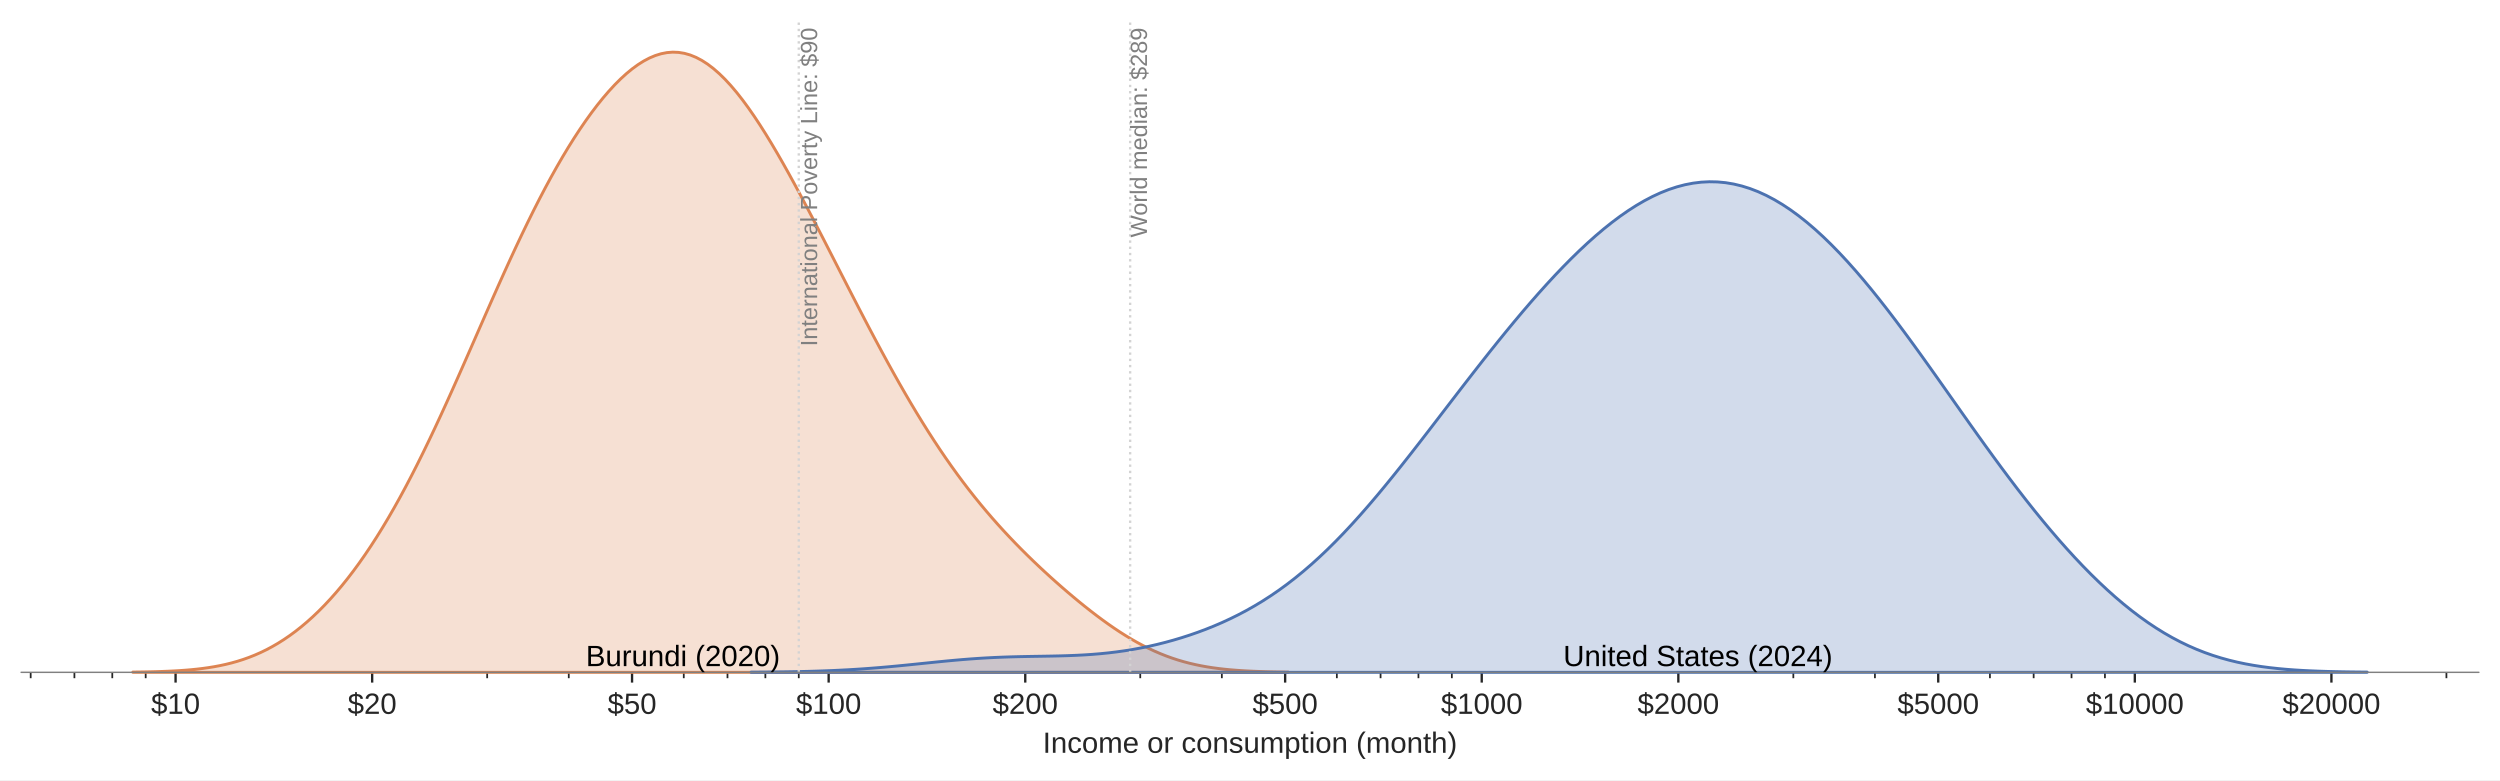
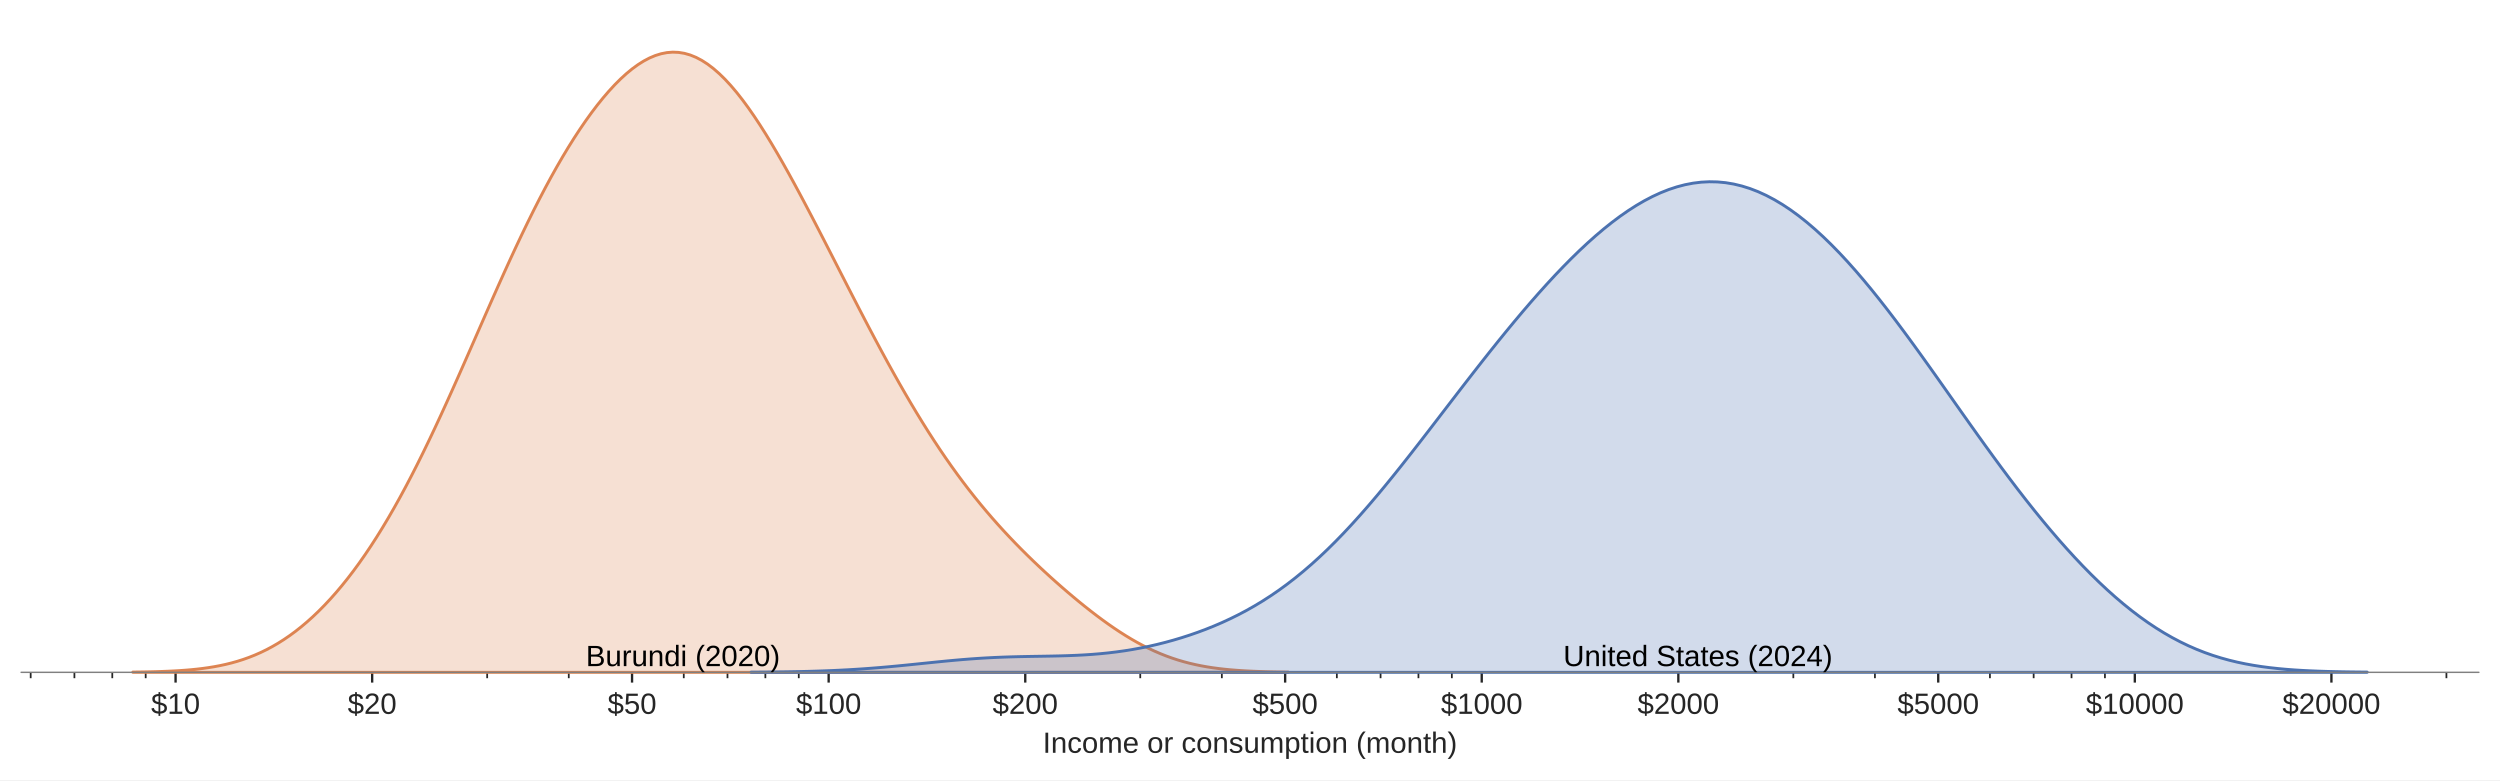
<svg xmlns="http://www.w3.org/2000/svg" xmlns:xlink="http://www.w3.org/1999/xlink" width="851.4pt" height="265.69pt" viewBox="0 0 851.4 265.69" version="1.1">
  <defs>
    <style type="text/css">*{stroke-linejoin: round; stroke-linecap: butt}</style>
  </defs>
  <g id="figure_1">
    <g id="patch_1">
      <path d="M 0 265.69  L 851.4 265.69  L 851.4 0  L 0 0  z " style="fill: #ffffff" />
    </g>
    <g id="axes_1">
      <g id="patch_2">
        <path d="M 7.2 228.96  L 844.2 228.96  L 844.2 7.2  L 7.2 7.2  z " style="fill: #ffffff" />
      </g>
      <g id="matplotlib.axis_1">
        <g id="xtick_1">
          <g id="line2d_1">
            <defs>
-               <path id="ma253d02fef" d="M 0 0  L 0 3.5  " style="stroke: #262626; stroke-width: 0.8" />
+               <path id="md39ff941b6" d="M 0 0  L 0 3.5  " style="stroke: #262626; stroke-width: 0.8" />
            </defs>
            <g>
-               <use xlink:href="#ma253d02fef" x="59.793" y="228.96" style="fill: #262626; stroke: #262626; stroke-width: 0.8" />
+               <use xlink:href="#md39ff941b6" x="59.793" y="228.96" style="fill: #262626; stroke: #262626; stroke-width: 0.8" />
            </g>
          </g>
          <g id="text_1">
            <text style="font-size: 10px; font-family: 'Arial', 'DejaVu Sans', 'Liberation Sans', 'Bitstream Vera Sans', sans-serif; text-anchor: middle; fill: #262626" x="59.793" y="243.118" transform="rotate(-0 59.79283 243.1178)">$10</text>
          </g>
        </g>
        <g id="xtick_2">
          <g id="line2d_2">
            <g>
-               <use xlink:href="#ma253d02fef" x="126.746" y="228.96" style="fill: #262626; stroke: #262626; stroke-width: 0.8" />
+               <use xlink:href="#md39ff941b6" x="126.746" y="228.96" style="fill: #262626; stroke: #262626; stroke-width: 0.8" />
            </g>
          </g>
          <g id="text_2">
            <text style="font-size: 10px; font-family: 'Arial', 'DejaVu Sans', 'Liberation Sans', 'Bitstream Vera Sans', sans-serif; text-anchor: middle; fill: #262626" x="126.746" y="243.118" transform="rotate(-0 126.746 243.1178)">$20</text>
          </g>
        </g>
        <g id="xtick_3">
          <g id="line2d_3">
            <g>
-               <use xlink:href="#ma253d02fef" x="215.253" y="228.96" style="fill: #262626; stroke: #262626; stroke-width: 0.8" />
+               <use xlink:href="#md39ff941b6" x="215.253" y="228.96" style="fill: #262626; stroke: #262626; stroke-width: 0.8" />
            </g>
          </g>
          <g id="text_3">
            <text style="font-size: 10px; font-family: 'Arial', 'DejaVu Sans', 'Liberation Sans', 'Bitstream Vera Sans', sans-serif; text-anchor: middle; fill: #262626" x="215.253" y="243.118" transform="rotate(-0 215.2532 243.1178)">$50</text>
          </g>
        </g>
        <g id="xtick_4">
          <g id="line2d_4">
            <g>
-               <use xlink:href="#ma253d02fef" x="282.206" y="228.96" style="fill: #262626; stroke: #262626; stroke-width: 0.8" />
+               <use xlink:href="#md39ff941b6" x="282.206" y="228.96" style="fill: #262626; stroke: #262626; stroke-width: 0.8" />
            </g>
          </g>
          <g id="text_4">
            <text style="font-size: 10px; font-family: 'Arial', 'DejaVu Sans', 'Liberation Sans', 'Bitstream Vera Sans', sans-serif; text-anchor: middle; fill: #262626" x="282.206" y="243.118" transform="rotate(-0 282.2064 243.1178)">$100</text>
          </g>
        </g>
        <g id="xtick_5">
          <g id="line2d_5">
            <g>
-               <use xlink:href="#ma253d02fef" x="349.16" y="228.96" style="fill: #262626; stroke: #262626; stroke-width: 0.8" />
+               <use xlink:href="#md39ff941b6" x="349.16" y="228.96" style="fill: #262626; stroke: #262626; stroke-width: 0.8" />
            </g>
          </g>
          <g id="text_5">
            <text style="font-size: 10px; font-family: 'Arial', 'DejaVu Sans', 'Liberation Sans', 'Bitstream Vera Sans', sans-serif; text-anchor: middle; fill: #262626" x="349.16" y="243.118" transform="rotate(-0 349.1595 243.1178)">$200</text>
          </g>
        </g>
        <g id="xtick_6">
          <g id="line2d_6">
            <g>
-               <use xlink:href="#ma253d02fef" x="437.667" y="228.96" style="fill: #262626; stroke: #262626; stroke-width: 0.8" />
+               <use xlink:href="#md39ff941b6" x="437.667" y="228.96" style="fill: #262626; stroke: #262626; stroke-width: 0.8" />
            </g>
          </g>
          <g id="text_6">
            <text style="font-size: 10px; font-family: 'Arial', 'DejaVu Sans', 'Liberation Sans', 'Bitstream Vera Sans', sans-serif; text-anchor: middle; fill: #262626" x="437.667" y="243.118" transform="rotate(-0 437.6668 243.1178)">$500</text>
          </g>
        </g>
        <g id="xtick_7">
          <g id="line2d_7">
            <g>
-               <use xlink:href="#ma253d02fef" x="504.62" y="228.96" style="fill: #262626; stroke: #262626; stroke-width: 0.8" />
+               <use xlink:href="#md39ff941b6" x="504.62" y="228.96" style="fill: #262626; stroke: #262626; stroke-width: 0.8" />
            </g>
          </g>
          <g id="text_7">
            <text style="font-size: 10px; font-family: 'Arial', 'DejaVu Sans', 'Liberation Sans', 'Bitstream Vera Sans', sans-serif; text-anchor: middle; fill: #262626" x="504.62" y="243.118" transform="rotate(-0 504.6199 243.1178)">$1000</text>
          </g>
        </g>
        <g id="xtick_8">
          <g id="line2d_8">
            <g>
-               <use xlink:href="#ma253d02fef" x="571.573" y="228.96" style="fill: #262626; stroke: #262626; stroke-width: 0.8" />
+               <use xlink:href="#md39ff941b6" x="571.573" y="228.96" style="fill: #262626; stroke: #262626; stroke-width: 0.8" />
            </g>
          </g>
          <g id="text_8">
            <text style="font-size: 10px; font-family: 'Arial', 'DejaVu Sans', 'Liberation Sans', 'Bitstream Vera Sans', sans-serif; text-anchor: middle; fill: #262626" x="571.573" y="243.118" transform="rotate(-0 571.5731 243.1178)">$2000</text>
          </g>
        </g>
        <g id="xtick_9">
          <g id="line2d_9">
            <g>
-               <use xlink:href="#ma253d02fef" x="660.08" y="228.96" style="fill: #262626; stroke: #262626; stroke-width: 0.8" />
+               <use xlink:href="#md39ff941b6" x="660.08" y="228.96" style="fill: #262626; stroke: #262626; stroke-width: 0.8" />
            </g>
          </g>
          <g id="text_9">
            <text style="font-size: 10px; font-family: 'Arial', 'DejaVu Sans', 'Liberation Sans', 'Bitstream Vera Sans', sans-serif; text-anchor: middle; fill: #262626" x="660.08" y="243.118" transform="rotate(-0 660.0803 243.1178)">$5000</text>
          </g>
        </g>
        <g id="xtick_10">
          <g id="line2d_10">
            <g>
-               <use xlink:href="#ma253d02fef" x="727.033" y="228.96" style="fill: #262626; stroke: #262626; stroke-width: 0.8" />
+               <use xlink:href="#md39ff941b6" x="727.033" y="228.96" style="fill: #262626; stroke: #262626; stroke-width: 0.8" />
            </g>
          </g>
          <g id="text_10">
            <text style="font-size: 10px; font-family: 'Arial', 'DejaVu Sans', 'Liberation Sans', 'Bitstream Vera Sans', sans-serif; text-anchor: middle; fill: #262626" x="727.033" y="243.118" transform="rotate(-0 727.0335 243.1178)">$10000</text>
          </g>
        </g>
        <g id="xtick_11">
          <g id="line2d_11">
            <g>
-               <use xlink:href="#ma253d02fef" x="793.987" y="228.96" style="fill: #262626; stroke: #262626; stroke-width: 0.8" />
+               <use xlink:href="#md39ff941b6" x="793.987" y="228.96" style="fill: #262626; stroke: #262626; stroke-width: 0.8" />
            </g>
          </g>
          <g id="text_11">
            <text style="font-size: 10px; font-family: 'Arial', 'DejaVu Sans', 'Liberation Sans', 'Bitstream Vera Sans', sans-serif; text-anchor: middle; fill: #262626" x="793.987" y="243.118" transform="rotate(-0 793.9866 243.1178)">$20000</text>
          </g>
        </g>
        <g id="xtick_12">
          <g id="line2d_12">
            <defs>
-               <path id="mbfa7535585" d="M 0 0  L 0 2  " style="stroke: #262626; stroke-width: 0.6" />
+               <path id="mc17fba35e1" d="M 0 0  L 0 2  " style="stroke: #262626; stroke-width: 0.6" />
            </defs>
            <g>
-               <use xlink:href="#mbfa7535585" x="10.451" y="228.96" style="fill: #262626; stroke: #262626; stroke-width: 0.6" />
+               <use xlink:href="#mc17fba35e1" x="10.451" y="228.96" style="fill: #262626; stroke: #262626; stroke-width: 0.6" />
            </g>
          </g>
        </g>
        <g id="xtick_13">
          <g id="line2d_13">
            <g>
-               <use xlink:href="#mbfa7535585" x="25.341" y="228.96" style="fill: #262626; stroke: #262626; stroke-width: 0.6" />
+               <use xlink:href="#mc17fba35e1" x="25.341" y="228.96" style="fill: #262626; stroke: #262626; stroke-width: 0.6" />
            </g>
          </g>
        </g>
        <g id="xtick_14">
          <g id="line2d_14">
            <g>
-               <use xlink:href="#mbfa7535585" x="38.239" y="228.96" style="fill: #262626; stroke: #262626; stroke-width: 0.6" />
+               <use xlink:href="#mc17fba35e1" x="38.239" y="228.96" style="fill: #262626; stroke: #262626; stroke-width: 0.6" />
            </g>
          </g>
        </g>
        <g id="xtick_15">
          <g id="line2d_15">
            <g>
-               <use xlink:href="#mbfa7535585" x="49.616" y="228.96" style="fill: #262626; stroke: #262626; stroke-width: 0.6" />
+               <use xlink:href="#mc17fba35e1" x="49.616" y="228.96" style="fill: #262626; stroke: #262626; stroke-width: 0.6" />
            </g>
          </g>
        </g>
        <g id="xtick_16">
          <g id="line2d_16">
            <g>
-               <use xlink:href="#mbfa7535585" x="165.911" y="228.96" style="fill: #262626; stroke: #262626; stroke-width: 0.6" />
+               <use xlink:href="#mc17fba35e1" x="165.911" y="228.96" style="fill: #262626; stroke: #262626; stroke-width: 0.6" />
            </g>
          </g>
        </g>
        <g id="xtick_17">
          <g id="line2d_17">
            <g>
-               <use xlink:href="#mbfa7535585" x="193.699" y="228.96" style="fill: #262626; stroke: #262626; stroke-width: 0.6" />
+               <use xlink:href="#mc17fba35e1" x="193.699" y="228.96" style="fill: #262626; stroke: #262626; stroke-width: 0.6" />
            </g>
          </g>
        </g>
        <g id="xtick_18">
          <g id="line2d_18">
            <g>
-               <use xlink:href="#mbfa7535585" x="232.864" y="228.96" style="fill: #262626; stroke: #262626; stroke-width: 0.6" />
+               <use xlink:href="#mc17fba35e1" x="232.864" y="228.96" style="fill: #262626; stroke: #262626; stroke-width: 0.6" />
            </g>
          </g>
        </g>
        <g id="xtick_19">
          <g id="line2d_19">
            <g>
-               <use xlink:href="#mbfa7535585" x="247.754" y="228.96" style="fill: #262626; stroke: #262626; stroke-width: 0.6" />
+               <use xlink:href="#mc17fba35e1" x="247.754" y="228.96" style="fill: #262626; stroke: #262626; stroke-width: 0.6" />
            </g>
          </g>
        </g>
        <g id="xtick_20">
          <g id="line2d_20">
            <g>
-               <use xlink:href="#mbfa7535585" x="260.652" y="228.96" style="fill: #262626; stroke: #262626; stroke-width: 0.6" />
+               <use xlink:href="#mc17fba35e1" x="260.652" y="228.96" style="fill: #262626; stroke: #262626; stroke-width: 0.6" />
            </g>
          </g>
        </g>
        <g id="xtick_21">
          <g id="line2d_21">
            <g>
-               <use xlink:href="#mbfa7535585" x="272.029" y="228.96" style="fill: #262626; stroke: #262626; stroke-width: 0.6" />
+               <use xlink:href="#mc17fba35e1" x="272.029" y="228.96" style="fill: #262626; stroke: #262626; stroke-width: 0.6" />
            </g>
          </g>
        </g>
        <g id="xtick_22">
          <g id="line2d_22">
            <g>
-               <use xlink:href="#mbfa7535585" x="388.325" y="228.96" style="fill: #262626; stroke: #262626; stroke-width: 0.6" />
+               <use xlink:href="#mc17fba35e1" x="388.325" y="228.96" style="fill: #262626; stroke: #262626; stroke-width: 0.6" />
            </g>
          </g>
        </g>
        <g id="xtick_23">
          <g id="line2d_23">
            <g>
-               <use xlink:href="#mbfa7535585" x="416.113" y="228.96" style="fill: #262626; stroke: #262626; stroke-width: 0.6" />
+               <use xlink:href="#mc17fba35e1" x="416.113" y="228.96" style="fill: #262626; stroke: #262626; stroke-width: 0.6" />
            </g>
          </g>
        </g>
        <g id="xtick_24">
          <g id="line2d_24">
            <g>
-               <use xlink:href="#mbfa7535585" x="455.278" y="228.96" style="fill: #262626; stroke: #262626; stroke-width: 0.6" />
+               <use xlink:href="#mc17fba35e1" x="455.278" y="228.96" style="fill: #262626; stroke: #262626; stroke-width: 0.6" />
            </g>
          </g>
        </g>
        <g id="xtick_25">
          <g id="line2d_25">
            <g>
-               <use xlink:href="#mbfa7535585" x="470.168" y="228.96" style="fill: #262626; stroke: #262626; stroke-width: 0.6" />
+               <use xlink:href="#mc17fba35e1" x="470.168" y="228.96" style="fill: #262626; stroke: #262626; stroke-width: 0.6" />
            </g>
          </g>
        </g>
        <g id="xtick_26">
          <g id="line2d_26">
            <g>
-               <use xlink:href="#mbfa7535585" x="483.066" y="228.96" style="fill: #262626; stroke: #262626; stroke-width: 0.6" />
+               <use xlink:href="#mc17fba35e1" x="483.066" y="228.96" style="fill: #262626; stroke: #262626; stroke-width: 0.6" />
            </g>
          </g>
        </g>
        <g id="xtick_27">
          <g id="line2d_27">
            <g>
-               <use xlink:href="#mbfa7535585" x="494.443" y="228.96" style="fill: #262626; stroke: #262626; stroke-width: 0.6" />
+               <use xlink:href="#mc17fba35e1" x="494.443" y="228.96" style="fill: #262626; stroke: #262626; stroke-width: 0.6" />
            </g>
          </g>
        </g>
        <g id="xtick_28">
          <g id="line2d_28">
            <g>
-               <use xlink:href="#mbfa7535585" x="610.738" y="228.96" style="fill: #262626; stroke: #262626; stroke-width: 0.6" />
+               <use xlink:href="#mc17fba35e1" x="610.738" y="228.96" style="fill: #262626; stroke: #262626; stroke-width: 0.6" />
            </g>
          </g>
        </g>
        <g id="xtick_29">
          <g id="line2d_29">
            <g>
-               <use xlink:href="#mbfa7535585" x="638.526" y="228.96" style="fill: #262626; stroke: #262626; stroke-width: 0.6" />
+               <use xlink:href="#mc17fba35e1" x="638.526" y="228.96" style="fill: #262626; stroke: #262626; stroke-width: 0.6" />
            </g>
          </g>
        </g>
        <g id="xtick_30">
          <g id="line2d_30">
            <g>
-               <use xlink:href="#mbfa7535585" x="677.691" y="228.96" style="fill: #262626; stroke: #262626; stroke-width: 0.6" />
+               <use xlink:href="#mc17fba35e1" x="677.691" y="228.96" style="fill: #262626; stroke: #262626; stroke-width: 0.6" />
            </g>
          </g>
        </g>
        <g id="xtick_31">
          <g id="line2d_31">
            <g>
-               <use xlink:href="#mbfa7535585" x="692.581" y="228.96" style="fill: #262626; stroke: #262626; stroke-width: 0.6" />
+               <use xlink:href="#mc17fba35e1" x="692.581" y="228.96" style="fill: #262626; stroke: #262626; stroke-width: 0.6" />
            </g>
          </g>
        </g>
        <g id="xtick_32">
          <g id="line2d_32">
            <g>
-               <use xlink:href="#mbfa7535585" x="705.479" y="228.96" style="fill: #262626; stroke: #262626; stroke-width: 0.6" />
+               <use xlink:href="#mc17fba35e1" x="705.479" y="228.96" style="fill: #262626; stroke: #262626; stroke-width: 0.6" />
            </g>
          </g>
        </g>
        <g id="xtick_33">
          <g id="line2d_33">
            <g>
-               <use xlink:href="#mbfa7535585" x="716.856" y="228.96" style="fill: #262626; stroke: #262626; stroke-width: 0.6" />
+               <use xlink:href="#mc17fba35e1" x="716.856" y="228.96" style="fill: #262626; stroke: #262626; stroke-width: 0.6" />
            </g>
          </g>
        </g>
        <g id="xtick_34">
          <g id="line2d_34">
            <g>
-               <use xlink:href="#mbfa7535585" x="833.152" y="228.96" style="fill: #262626; stroke: #262626; stroke-width: 0.6" />
+               <use xlink:href="#mc17fba35e1" x="833.152" y="228.96" style="fill: #262626; stroke: #262626; stroke-width: 0.6" />
            </g>
          </g>
        </g>
        <g id="text_12">
          <text style="font-size: 10px; font-family: 'Arial', 'DejaVu Sans', 'Liberation Sans', 'Bitstream Vera Sans', sans-serif; text-anchor: middle; fill: #262626" x="425.7" y="256.385" transform="rotate(-0 425.7 256.385)">Income or consumption (month)</text>
        </g>
      </g>
      <g id="matplotlib.axis_2" />
      <g id="FillBetweenPolyCollection_1">
        <defs>
-           <path id="m6c93a58dba" d="M 45.245 -36.808  L 45.245 -36.73  L 47.223 -36.73  L 49.2 -36.73  L 51.177 -36.73  L 53.154 -36.73  L 55.131 -36.73  L 57.109 -36.73  L 59.086 -36.73  L 61.063 -36.73  L 63.04 -36.73  L 65.017 -36.73  L 66.995 -36.73  L 68.972 -36.73  L 70.949 -36.73  L 72.926 -36.73  L 74.903 -36.73  L 76.881 -36.73  L 78.858 -36.73  L 80.835 -36.73  L 82.812 -36.73  L 84.789 -36.73  L 86.767 -36.73  L 88.744 -36.73  L 90.721 -36.73  L 92.698 -36.73  L 94.675 -36.73  L 96.653 -36.73  L 98.63 -36.73  L 100.607 -36.73  L 102.584 -36.73  L 104.561 -36.73  L 106.539 -36.73  L 108.516 -36.73  L 110.493 -36.73  L 112.47 -36.73  L 114.447 -36.73  L 116.425 -36.73  L 118.402 -36.73  L 120.379 -36.73  L 122.356 -36.73  L 124.333 -36.73  L 126.311 -36.73  L 128.288 -36.73  L 130.265 -36.73  L 132.242 -36.73  L 134.219 -36.73  L 136.197 -36.73  L 138.174 -36.73  L 140.151 -36.73  L 142.128 -36.73  L 144.105 -36.73  L 146.082 -36.73  L 148.06 -36.73  L 150.037 -36.73  L 152.014 -36.73  L 153.991 -36.73  L 155.968 -36.73  L 157.946 -36.73  L 159.923 -36.73  L 161.9 -36.73  L 163.877 -36.73  L 165.854 -36.73  L 167.832 -36.73  L 169.809 -36.73  L 171.786 -36.73  L 173.763 -36.73  L 175.74 -36.73  L 177.718 -36.73  L 179.695 -36.73  L 181.672 -36.73  L 183.649 -36.73  L 185.626 -36.73  L 187.604 -36.73  L 189.581 -36.73  L 191.558 -36.73  L 193.535 -36.73  L 195.512 -36.73  L 197.49 -36.73  L 199.467 -36.73  L 201.444 -36.73  L 203.421 -36.73  L 205.398 -36.73  L 207.376 -36.73  L 209.353 -36.73  L 211.33 -36.73  L 213.307 -36.73  L 215.284 -36.73  L 217.262 -36.73  L 219.239 -36.73  L 221.216 -36.73  L 223.193 -36.73  L 225.17 -36.73  L 227.148 -36.73  L 229.125 -36.73  L 231.102 -36.73  L 233.079 -36.73  L 235.056 -36.73  L 237.034 -36.73  L 239.011 -36.73  L 240.988 -36.73  L 242.965 -36.73  L 244.942 -36.73  L 246.92 -36.73  L 248.897 -36.73  L 250.874 -36.73  L 252.851 -36.73  L 254.828 -36.73  L 256.806 -36.73  L 258.783 -36.73  L 260.76 -36.73  L 262.737 -36.73  L 264.714 -36.73  L 266.692 -36.73  L 268.669 -36.73  L 270.646 -36.73  L 272.623 -36.73  L 274.6 -36.73  L 276.577 -36.73  L 278.555 -36.73  L 280.532 -36.73  L 282.509 -36.73  L 284.486 -36.73  L 286.463 -36.73  L 288.441 -36.73  L 290.418 -36.73  L 292.395 -36.73  L 294.372 -36.73  L 296.349 -36.73  L 298.327 -36.73  L 300.304 -36.73  L 302.281 -36.73  L 304.258 -36.73  L 306.235 -36.73  L 308.213 -36.73  L 310.19 -36.73  L 312.167 -36.73  L 314.144 -36.73  L 316.121 -36.73  L 318.099 -36.73  L 320.076 -36.73  L 322.053 -36.73  L 324.03 -36.73  L 326.007 -36.73  L 327.985 -36.73  L 329.962 -36.73  L 331.939 -36.73  L 333.916 -36.73  L 335.893 -36.73  L 337.871 -36.73  L 339.848 -36.73  L 341.825 -36.73  L 343.802 -36.73  L 345.779 -36.73  L 347.757 -36.73  L 349.734 -36.73  L 351.711 -36.73  L 353.688 -36.73  L 355.665 -36.73  L 357.643 -36.73  L 359.62 -36.73  L 361.597 -36.73  L 363.574 -36.73  L 365.551 -36.73  L 367.529 -36.73  L 369.506 -36.73  L 371.483 -36.73  L 373.46 -36.73  L 375.437 -36.73  L 377.415 -36.73  L 379.392 -36.73  L 381.369 -36.73  L 383.346 -36.73  L 385.323 -36.73  L 387.301 -36.73  L 389.278 -36.73  L 391.255 -36.73  L 393.232 -36.73  L 395.209 -36.73  L 397.187 -36.73  L 399.164 -36.73  L 401.141 -36.73  L 403.118 -36.73  L 405.095 -36.73  L 407.072 -36.73  L 409.05 -36.73  L 411.027 -36.73  L 413.004 -36.73  L 414.981 -36.73  L 416.958 -36.73  L 418.936 -36.73  L 420.913 -36.73  L 422.89 -36.73  L 424.867 -36.73  L 426.844 -36.73  L 428.822 -36.73  L 430.799 -36.73  L 432.776 -36.73  L 434.753 -36.73  L 436.73 -36.73  L 438.708 -36.73  L 438.708 -36.808  L 438.708 -36.808  L 436.73 -36.832  L 434.753 -36.864  L 432.776 -36.903  L 430.799 -36.953  L 428.822 -37.014  L 426.844 -37.09  L 424.867 -37.183  L 422.89 -37.296  L 420.913 -37.433  L 418.936 -37.595  L 416.958 -37.789  L 414.981 -38.017  L 413.004 -38.283  L 411.027 -38.592  L 409.05 -38.949  L 407.072 -39.356  L 405.095 -39.818  L 403.118 -40.339  L 401.141 -40.921  L 399.164 -41.569  L 397.187 -42.283  L 395.209 -43.067  L 393.232 -43.92  L 391.255 -44.843  L 389.278 -45.836  L 387.301 -46.898  L 385.323 -48.027  L 383.346 -49.221  L 381.369 -50.477  L 379.392 -51.792  L 377.415 -53.162  L 375.437 -54.585  L 373.46 -56.057  L 371.483 -57.573  L 369.506 -59.133  L 367.529 -60.732  L 365.551 -62.368  L 363.574 -64.04  L 361.597 -65.747  L 359.62 -67.487  L 357.643 -69.262  L 355.665 -71.072  L 353.688 -72.918  L 351.711 -74.802  L 349.734 -76.727  L 347.757 -78.696  L 345.779 -80.71  L 343.802 -82.775  L 341.825 -84.893  L 339.848 -87.068  L 337.871 -89.303  L 335.893 -91.603  L 333.916 -93.97  L 331.939 -96.407  L 329.962 -98.918  L 327.985 -101.505  L 326.007 -104.17  L 324.03 -106.915  L 322.053 -109.74  L 320.076 -112.647  L 318.099 -115.636  L 316.121 -118.706  L 314.144 -121.856  L 312.167 -125.084  L 310.19 -128.389  L 308.213 -131.767  L 306.235 -135.216  L 304.258 -138.73  L 302.281 -142.307  L 300.304 -145.941  L 298.327 -149.626  L 296.349 -153.358  L 294.372 -157.129  L 292.395 -160.934  L 290.418 -164.766  L 288.441 -168.617  L 286.463 -172.481  L 284.486 -176.35  L 282.509 -180.216  L 280.532 -184.07  L 278.555 -187.906  L 276.577 -191.715  L 274.6 -195.487  L 272.623 -199.213  L 270.646 -202.885  L 268.669 -206.492  L 266.692 -210.024  L 264.714 -213.47  L 262.737 -216.818  L 260.76 -220.059  L 258.783 -223.179  L 256.806 -226.166  L 254.828 -229.008  L 252.851 -231.692  L 250.874 -234.207  L 248.897 -236.541  L 246.92 -238.681  L 244.942 -240.618  L 242.965 -242.342  L 240.988 -243.845  L 239.011 -245.119  L 237.034 -246.159  L 235.056 -246.962  L 233.079 -247.524  L 231.102 -247.846  L 229.125 -247.93  L 227.148 -247.777  L 225.17 -247.392  L 223.193 -246.782  L 221.216 -245.952  L 219.239 -244.91  L 217.262 -243.664  L 215.284 -242.223  L 213.307 -240.594  L 211.33 -238.787  L 209.353 -236.807  L 207.376 -234.663  L 205.398 -232.361  L 203.421 -229.907  L 201.444 -227.305  L 199.467 -224.559  L 197.49 -221.673  L 195.512 -218.651  L 193.535 -215.494  L 191.558 -212.206  L 189.581 -208.789  L 187.604 -205.248  L 185.626 -201.585  L 183.649 -197.805  L 181.672 -193.913  L 179.695 -189.916  L 177.718 -185.821  L 175.74 -181.636  L 173.763 -177.37  L 171.786 -173.033  L 169.809 -168.636  L 167.832 -164.192  L 165.854 -159.711  L 163.877 -155.207  L 161.9 -150.692  L 159.923 -146.179  L 157.946 -141.681  L 155.968 -137.209  L 153.991 -132.777  L 152.014 -128.395  L 150.037 -124.075  L 148.06 -119.825  L 146.082 -115.656  L 144.105 -111.576  L 142.128 -107.591  L 140.151 -103.709  L 138.174 -99.935  L 136.197 -96.272  L 134.219 -92.725  L 132.242 -89.297  L 130.265 -85.989  L 128.288 -82.802  L 126.311 -79.737  L 124.333 -76.795  L 122.356 -73.974  L 120.379 -71.274  L 118.402 -68.694  L 116.425 -66.233  L 114.447 -63.889  L 112.47 -61.662  L 110.493 -59.549  L 108.516 -57.551  L 106.539 -55.664  L 104.561 -53.889  L 102.584 -52.223  L 100.607 -50.664  L 98.63 -49.212  L 96.653 -47.864  L 94.675 -46.617  L 92.698 -45.47  L 90.721 -44.418  L 88.744 -43.46  L 86.767 -42.591  L 84.789 -41.807  L 82.812 -41.104  L 80.835 -40.478  L 78.858 -39.922  L 76.881 -39.433  L 74.903 -39.006  L 72.926 -38.634  L 70.949 -38.313  L 68.972 -38.037  L 66.995 -37.803  L 65.017 -37.605  L 63.04 -37.439  L 61.063 -37.3  L 59.086 -37.186  L 57.109 -37.092  L 55.131 -37.015  L 53.154 -36.953  L 51.177 -36.903  L 49.2 -36.864  L 47.223 -36.832  L 45.245 -36.808  z " style="stroke: #dd8452" />
+           <path id="mf35306da9b" d="M 45.245 -36.808  L 45.245 -36.73  L 47.223 -36.73  L 49.2 -36.73  L 51.177 -36.73  L 53.154 -36.73  L 55.131 -36.73  L 57.109 -36.73  L 59.086 -36.73  L 61.063 -36.73  L 63.04 -36.73  L 65.017 -36.73  L 66.995 -36.73  L 68.972 -36.73  L 70.949 -36.73  L 72.926 -36.73  L 74.903 -36.73  L 76.881 -36.73  L 78.858 -36.73  L 80.835 -36.73  L 82.812 -36.73  L 84.789 -36.73  L 86.767 -36.73  L 88.744 -36.73  L 90.721 -36.73  L 92.698 -36.73  L 94.675 -36.73  L 96.653 -36.73  L 98.63 -36.73  L 100.607 -36.73  L 102.584 -36.73  L 104.561 -36.73  L 106.539 -36.73  L 108.516 -36.73  L 110.493 -36.73  L 112.47 -36.73  L 114.447 -36.73  L 116.425 -36.73  L 118.402 -36.73  L 120.379 -36.73  L 122.356 -36.73  L 124.333 -36.73  L 126.311 -36.73  L 128.288 -36.73  L 130.265 -36.73  L 132.242 -36.73  L 134.219 -36.73  L 136.197 -36.73  L 138.174 -36.73  L 140.151 -36.73  L 142.128 -36.73  L 144.105 -36.73  L 146.082 -36.73  L 148.06 -36.73  L 150.037 -36.73  L 152.014 -36.73  L 153.991 -36.73  L 155.968 -36.73  L 157.946 -36.73  L 159.923 -36.73  L 161.9 -36.73  L 163.877 -36.73  L 165.854 -36.73  L 167.832 -36.73  L 169.809 -36.73  L 171.786 -36.73  L 173.763 -36.73  L 175.74 -36.73  L 177.718 -36.73  L 179.695 -36.73  L 181.672 -36.73  L 183.649 -36.73  L 185.626 -36.73  L 187.604 -36.73  L 189.581 -36.73  L 191.558 -36.73  L 193.535 -36.73  L 195.512 -36.73  L 197.49 -36.73  L 199.467 -36.73  L 201.444 -36.73  L 203.421 -36.73  L 205.398 -36.73  L 207.376 -36.73  L 209.353 -36.73  L 211.33 -36.73  L 213.307 -36.73  L 215.284 -36.73  L 217.262 -36.73  L 219.239 -36.73  L 221.216 -36.73  L 223.193 -36.73  L 225.17 -36.73  L 227.148 -36.73  L 229.125 -36.73  L 231.102 -36.73  L 233.079 -36.73  L 235.056 -36.73  L 237.034 -36.73  L 239.011 -36.73  L 240.988 -36.73  L 242.965 -36.73  L 244.942 -36.73  L 246.92 -36.73  L 248.897 -36.73  L 250.874 -36.73  L 252.851 -36.73  L 254.828 -36.73  L 256.806 -36.73  L 258.783 -36.73  L 260.76 -36.73  L 262.737 -36.73  L 264.714 -36.73  L 266.692 -36.73  L 268.669 -36.73  L 270.646 -36.73  L 272.623 -36.73  L 274.6 -36.73  L 276.577 -36.73  L 278.555 -36.73  L 280.532 -36.73  L 282.509 -36.73  L 284.486 -36.73  L 286.463 -36.73  L 288.441 -36.73  L 290.418 -36.73  L 292.395 -36.73  L 294.372 -36.73  L 296.349 -36.73  L 298.327 -36.73  L 300.304 -36.73  L 302.281 -36.73  L 304.258 -36.73  L 306.235 -36.73  L 308.213 -36.73  L 310.19 -36.73  L 312.167 -36.73  L 314.144 -36.73  L 316.121 -36.73  L 318.099 -36.73  L 320.076 -36.73  L 322.053 -36.73  L 324.03 -36.73  L 326.007 -36.73  L 327.985 -36.73  L 329.962 -36.73  L 331.939 -36.73  L 333.916 -36.73  L 335.893 -36.73  L 337.871 -36.73  L 339.848 -36.73  L 341.825 -36.73  L 343.802 -36.73  L 345.779 -36.73  L 347.757 -36.73  L 349.734 -36.73  L 351.711 -36.73  L 353.688 -36.73  L 355.665 -36.73  L 357.643 -36.73  L 359.62 -36.73  L 361.597 -36.73  L 363.574 -36.73  L 365.551 -36.73  L 367.529 -36.73  L 369.506 -36.73  L 371.483 -36.73  L 373.46 -36.73  L 375.437 -36.73  L 377.415 -36.73  L 379.392 -36.73  L 381.369 -36.73  L 383.346 -36.73  L 385.323 -36.73  L 387.301 -36.73  L 389.278 -36.73  L 391.255 -36.73  L 393.232 -36.73  L 395.209 -36.73  L 397.187 -36.73  L 399.164 -36.73  L 401.141 -36.73  L 403.118 -36.73  L 405.095 -36.73  L 407.072 -36.73  L 409.05 -36.73  L 411.027 -36.73  L 413.004 -36.73  L 414.981 -36.73  L 416.958 -36.73  L 418.936 -36.73  L 420.913 -36.73  L 422.89 -36.73  L 424.867 -36.73  L 426.844 -36.73  L 428.822 -36.73  L 430.799 -36.73  L 432.776 -36.73  L 434.753 -36.73  L 436.73 -36.73  L 438.708 -36.73  L 438.708 -36.808  L 438.708 -36.808  L 436.73 -36.832  L 434.753 -36.864  L 432.776 -36.903  L 430.799 -36.953  L 428.822 -37.014  L 426.844 -37.09  L 424.867 -37.183  L 422.89 -37.296  L 420.913 -37.433  L 418.936 -37.595  L 416.958 -37.789  L 414.981 -38.017  L 413.004 -38.283  L 411.027 -38.592  L 409.05 -38.949  L 407.072 -39.356  L 405.095 -39.818  L 403.118 -40.339  L 401.141 -40.921  L 399.164 -41.569  L 397.187 -42.283  L 395.209 -43.067  L 393.232 -43.92  L 391.255 -44.843  L 389.278 -45.836  L 387.301 -46.898  L 385.323 -48.027  L 383.346 -49.221  L 381.369 -50.477  L 379.392 -51.792  L 377.415 -53.162  L 375.437 -54.585  L 373.46 -56.057  L 371.483 -57.573  L 369.506 -59.133  L 367.529 -60.732  L 365.551 -62.368  L 363.574 -64.04  L 361.597 -65.747  L 359.62 -67.487  L 357.643 -69.262  L 355.665 -71.072  L 353.688 -72.918  L 351.711 -74.802  L 349.734 -76.727  L 347.757 -78.696  L 345.779 -80.71  L 343.802 -82.775  L 341.825 -84.893  L 339.848 -87.068  L 337.871 -89.303  L 335.893 -91.603  L 333.916 -93.97  L 331.939 -96.407  L 329.962 -98.918  L 327.985 -101.505  L 326.007 -104.17  L 324.03 -106.915  L 322.053 -109.74  L 320.076 -112.647  L 318.099 -115.636  L 316.121 -118.706  L 314.144 -121.856  L 312.167 -125.084  L 310.19 -128.389  L 308.213 -131.767  L 306.235 -135.216  L 304.258 -138.73  L 302.281 -142.307  L 300.304 -145.941  L 298.327 -149.626  L 296.349 -153.358  L 294.372 -157.129  L 292.395 -160.934  L 290.418 -164.766  L 288.441 -168.617  L 286.463 -172.481  L 284.486 -176.35  L 282.509 -180.216  L 280.532 -184.07  L 278.555 -187.906  L 276.577 -191.715  L 274.6 -195.487  L 272.623 -199.213  L 270.646 -202.885  L 268.669 -206.492  L 266.692 -210.024  L 264.714 -213.47  L 262.737 -216.818  L 260.76 -220.059  L 258.783 -223.179  L 256.806 -226.166  L 254.828 -229.008  L 252.851 -231.692  L 250.874 -234.207  L 248.897 -236.541  L 246.92 -238.681  L 244.942 -240.618  L 242.965 -242.342  L 240.988 -243.845  L 239.011 -245.119  L 237.034 -246.159  L 235.056 -246.962  L 233.079 -247.524  L 231.102 -247.846  L 229.125 -247.93  L 227.148 -247.777  L 225.17 -247.392  L 223.193 -246.782  L 221.216 -245.952  L 219.239 -244.91  L 217.262 -243.664  L 215.284 -242.223  L 213.307 -240.594  L 211.33 -238.787  L 209.353 -236.807  L 207.376 -234.663  L 205.398 -232.361  L 203.421 -229.907  L 201.444 -227.305  L 199.467 -224.559  L 197.49 -221.673  L 195.512 -218.651  L 193.535 -215.494  L 191.558 -212.206  L 189.581 -208.789  L 187.604 -205.248  L 185.626 -201.585  L 183.649 -197.805  L 181.672 -193.913  L 179.695 -189.916  L 177.718 -185.821  L 175.74 -181.636  L 173.763 -177.37  L 171.786 -173.033  L 169.809 -168.636  L 167.832 -164.192  L 165.854 -159.711  L 163.877 -155.207  L 161.9 -150.692  L 159.923 -146.179  L 157.946 -141.681  L 155.968 -137.209  L 153.991 -132.777  L 152.014 -128.395  L 150.037 -124.075  L 148.06 -119.825  L 146.082 -115.656  L 144.105 -111.576  L 142.128 -107.591  L 140.151 -103.709  L 138.174 -99.935  L 136.197 -96.272  L 134.219 -92.725  L 132.242 -89.297  L 130.265 -85.989  L 128.288 -82.802  L 126.311 -79.737  L 124.333 -76.795  L 122.356 -73.974  L 120.379 -71.274  L 118.402 -68.694  L 116.425 -66.233  L 114.447 -63.889  L 112.47 -61.662  L 110.493 -59.549  L 108.516 -57.551  L 106.539 -55.664  L 104.561 -53.889  L 102.584 -52.223  L 100.607 -50.664  L 98.63 -49.212  L 96.653 -47.864  L 94.675 -46.617  L 92.698 -45.47  L 90.721 -44.418  L 88.744 -43.46  L 86.767 -42.591  L 84.789 -41.807  L 82.812 -41.104  L 80.835 -40.478  L 78.858 -39.922  L 76.881 -39.433  L 74.903 -39.006  L 72.926 -38.634  L 70.949 -38.313  L 68.972 -38.037  L 66.995 -37.803  L 65.017 -37.605  L 63.04 -37.439  L 61.063 -37.3  L 59.086 -37.186  L 57.109 -37.092  L 55.131 -37.015  L 53.154 -36.953  L 51.177 -36.903  L 49.2 -36.864  L 47.223 -36.832  L 45.245 -36.808  z " style="stroke: #dd8452" />
        </defs>
        <g>
-           <use xlink:href="#m6c93a58dba" x="0" y="265.69" style="fill: #dd8452; fill-opacity: 0.25; stroke: #dd8452" />
+           <use xlink:href="#mf35306da9b" x="0" y="265.69" style="fill: #dd8452; fill-opacity: 0.25; stroke: #dd8452" />
        </g>
      </g>
      <g id="FillBetweenPolyCollection_2">
        <defs>
-           <path id="m8860b9a347" d="M 255.783 -36.781  L 255.783 -36.73  L 258.549 -36.73  L 261.314 -36.73  L 264.08 -36.73  L 266.846 -36.73  L 269.611 -36.73  L 272.377 -36.73  L 275.143 -36.73  L 277.908 -36.73  L 280.674 -36.73  L 283.44 -36.73  L 286.205 -36.73  L 288.971 -36.73  L 291.737 -36.73  L 294.502 -36.73  L 297.268 -36.73  L 300.034 -36.73  L 302.8 -36.73  L 305.565 -36.73  L 308.331 -36.73  L 311.097 -36.73  L 313.862 -36.73  L 316.628 -36.73  L 319.394 -36.73  L 322.159 -36.73  L 324.925 -36.73  L 327.691 -36.73  L 330.456 -36.73  L 333.222 -36.73  L 335.988 -36.73  L 338.753 -36.73  L 341.519 -36.73  L 344.285 -36.73  L 347.051 -36.73  L 349.816 -36.73  L 352.582 -36.73  L 355.348 -36.73  L 358.113 -36.73  L 360.879 -36.73  L 363.645 -36.73  L 366.41 -36.73  L 369.176 -36.73  L 371.942 -36.73  L 374.707 -36.73  L 377.473 -36.73  L 380.239 -36.73  L 383.004 -36.73  L 385.77 -36.73  L 388.536 -36.73  L 391.302 -36.73  L 394.067 -36.73  L 396.833 -36.73  L 399.599 -36.73  L 402.364 -36.73  L 405.13 -36.73  L 407.896 -36.73  L 410.661 -36.73  L 413.427 -36.73  L 416.193 -36.73  L 418.958 -36.73  L 421.724 -36.73  L 424.49 -36.73  L 427.255 -36.73  L 430.021 -36.73  L 432.787 -36.73  L 435.553 -36.73  L 438.318 -36.73  L 441.084 -36.73  L 443.85 -36.73  L 446.615 -36.73  L 449.381 -36.73  L 452.147 -36.73  L 454.912 -36.73  L 457.678 -36.73  L 460.444 -36.73  L 463.209 -36.73  L 465.975 -36.73  L 468.741 -36.73  L 471.506 -36.73  L 474.272 -36.73  L 477.038 -36.73  L 479.803 -36.73  L 482.569 -36.73  L 485.335 -36.73  L 488.101 -36.73  L 490.866 -36.73  L 493.632 -36.73  L 496.398 -36.73  L 499.163 -36.73  L 501.929 -36.73  L 504.695 -36.73  L 507.46 -36.73  L 510.226 -36.73  L 512.992 -36.73  L 515.757 -36.73  L 518.523 -36.73  L 521.289 -36.73  L 524.054 -36.73  L 526.82 -36.73  L 529.586 -36.73  L 532.352 -36.73  L 535.117 -36.73  L 537.883 -36.73  L 540.649 -36.73  L 543.414 -36.73  L 546.18 -36.73  L 548.946 -36.73  L 551.711 -36.73  L 554.477 -36.73  L 557.243 -36.73  L 560.008 -36.73  L 562.774 -36.73  L 565.54 -36.73  L 568.305 -36.73  L 571.071 -36.73  L 573.837 -36.73  L 576.603 -36.73  L 579.368 -36.73  L 582.134 -36.73  L 584.9 -36.73  L 587.665 -36.73  L 590.431 -36.73  L 593.197 -36.73  L 595.962 -36.73  L 598.728 -36.73  L 601.494 -36.73  L 604.259 -36.73  L 607.025 -36.73  L 609.791 -36.73  L 612.556 -36.73  L 615.322 -36.73  L 618.088 -36.73  L 620.854 -36.73  L 623.619 -36.73  L 626.385 -36.73  L 629.151 -36.73  L 631.916 -36.73  L 634.682 -36.73  L 637.448 -36.73  L 640.213 -36.73  L 642.979 -36.73  L 645.745 -36.73  L 648.51 -36.73  L 651.276 -36.73  L 654.042 -36.73  L 656.807 -36.73  L 659.573 -36.73  L 662.339 -36.73  L 665.105 -36.73  L 667.87 -36.73  L 670.636 -36.73  L 673.402 -36.73  L 676.167 -36.73  L 678.933 -36.73  L 681.699 -36.73  L 684.464 -36.73  L 687.23 -36.73  L 689.996 -36.73  L 692.761 -36.73  L 695.527 -36.73  L 698.293 -36.73  L 701.058 -36.73  L 703.824 -36.73  L 706.59 -36.73  L 709.356 -36.73  L 712.121 -36.73  L 714.887 -36.73  L 717.653 -36.73  L 720.418 -36.73  L 723.184 -36.73  L 725.95 -36.73  L 728.715 -36.73  L 731.481 -36.73  L 734.247 -36.73  L 737.012 -36.73  L 739.778 -36.73  L 742.544 -36.73  L 745.309 -36.73  L 748.075 -36.73  L 750.841 -36.73  L 753.606 -36.73  L 756.372 -36.73  L 759.138 -36.73  L 761.904 -36.73  L 764.669 -36.73  L 767.435 -36.73  L 770.201 -36.73  L 772.966 -36.73  L 775.732 -36.73  L 778.498 -36.73  L 781.263 -36.73  L 784.029 -36.73  L 786.795 -36.73  L 789.56 -36.73  L 792.326 -36.73  L 795.092 -36.73  L 797.857 -36.73  L 800.623 -36.73  L 803.389 -36.73  L 806.155 -36.73  L 806.155 -36.801  L 806.155 -36.801  L 803.389 -36.827  L 800.623 -36.86  L 797.857 -36.903  L 795.092 -36.959  L 792.326 -37.03  L 789.56 -37.12  L 786.795 -37.233  L 784.029 -37.373  L 781.263 -37.546  L 778.498 -37.756  L 775.732 -38.011  L 772.966 -38.316  L 770.201 -38.679  L 767.435 -39.107  L 764.669 -39.608  L 761.904 -40.19  L 759.138 -40.859  L 756.372 -41.623  L 753.606 -42.489  L 750.841 -43.463  L 748.075 -44.552  L 745.309 -45.759  L 742.544 -47.089  L 739.778 -48.546  L 737.012 -50.13  L 734.247 -51.844  L 731.481 -53.687  L 728.715 -55.659  L 725.95 -57.759  L 723.184 -59.985  L 720.418 -62.335  L 717.653 -64.805  L 714.887 -67.393  L 712.121 -70.095  L 709.356 -72.908  L 706.59 -75.829  L 703.824 -78.855  L 701.058 -81.98  L 698.293 -85.202  L 695.527 -88.517  L 692.761 -91.92  L 689.996 -95.406  L 687.23 -98.97  L 684.464 -102.606  L 681.699 -106.307  L 678.933 -110.067  L 676.167 -113.877  L 673.402 -117.73  L 670.636 -121.615  L 667.87 -125.523  L 665.105 -129.444  L 662.339 -133.367  L 659.573 -137.281  L 656.807 -141.175  L 654.042 -145.038  L 651.276 -148.859  L 648.51 -152.626  L 645.745 -156.329  L 642.979 -159.958  L 640.213 -163.5  L 637.448 -166.948  L 634.682 -170.29  L 631.916 -173.518  L 629.151 -176.622  L 626.385 -179.594  L 623.619 -182.425  L 620.854 -185.107  L 618.088 -187.633  L 615.322 -189.996  L 612.556 -192.19  L 609.791 -194.207  L 607.025 -196.043  L 604.259 -197.692  L 601.494 -199.15  L 598.728 -200.414  L 595.962 -201.48  L 593.197 -202.346  L 590.431 -203.011  L 587.665 -203.474  L 584.9 -203.734  L 582.134 -203.793  L 579.368 -203.651  L 576.603 -203.312  L 573.837 -202.778  L 571.071 -202.052  L 568.305 -201.138  L 565.54 -200.042  L 562.774 -198.767  L 560.008 -197.321  L 557.243 -195.709  L 554.477 -193.937  L 551.711 -192.012  L 548.946 -189.941  L 546.18 -187.731  L 543.414 -185.389  L 540.649 -182.922  L 537.883 -180.338  L 535.117 -177.642  L 532.352 -174.843  L 529.586 -171.947  L 526.82 -168.959  L 524.054 -165.887  L 521.289 -162.737  L 518.523 -159.513  L 515.757 -156.223  L 512.992 -152.872  L 510.226 -149.467  L 507.46 -146.012  L 504.695 -142.514  L 501.929 -138.981  L 499.163 -135.418  L 496.398 -131.834  L 493.632 -128.235  L 490.866 -124.631  L 488.101 -121.028  L 485.335 -117.437  L 482.569 -113.867  L 479.803 -110.327  L 477.038 -106.827  L 474.272 -103.376  L 471.506 -99.984  L 468.741 -96.661  L 465.975 -93.416  L 463.209 -90.256  L 460.444 -87.191  L 457.678 -84.227  L 454.912 -81.371  L 452.147 -78.628  L 449.381 -76.002  L 446.615 -73.497  L 443.85 -71.114  L 441.084 -68.854  L 438.318 -66.717  L 435.553 -64.701  L 432.787 -62.804  L 430.021 -61.022  L 427.255 -59.352  L 424.49 -57.788  L 421.724 -56.326  L 418.958 -54.96  L 416.193 -53.684  L 413.427 -52.495  L 410.661 -51.386  L 407.896 -50.353  L 405.13 -49.393  L 402.364 -48.502  L 399.599 -47.678  L 396.833 -46.92  L 394.067 -46.225  L 391.302 -45.593  L 388.536 -45.022  L 385.77 -44.513  L 383.004 -44.064  L 380.239 -43.675  L 377.473 -43.341  L 374.707 -43.062  L 371.942 -42.834  L 369.176 -42.651  L 366.41 -42.509  L 363.645 -42.401  L 360.879 -42.32  L 358.113 -42.259  L 355.348 -42.21  L 352.582 -42.166  L 349.816 -42.118  L 347.051 -42.061  L 344.285 -41.989  L 341.519 -41.896  L 338.753 -41.78  L 335.988 -41.638  L 333.222 -41.47  L 330.456 -41.275  L 327.691 -41.056  L 324.925 -40.815  L 322.159 -40.557  L 319.394 -40.284  L 316.628 -40.003  L 313.862 -39.718  L 311.097 -39.433  L 308.331 -39.154  L 305.565 -38.883  L 302.8 -38.626  L 300.034 -38.384  L 297.268 -38.159  L 294.502 -37.953  L 291.737 -37.768  L 288.971 -37.602  L 286.205 -37.456  L 283.44 -37.328  L 280.674 -37.219  L 277.908 -37.125  L 275.143 -37.047  L 272.377 -36.981  L 269.611 -36.928  L 266.846 -36.884  L 264.08 -36.849  L 261.314 -36.821  L 258.549 -36.799  L 255.783 -36.781  z " style="stroke: #4c72b0" />
+           <path id="mfad0e544e6" d="M 255.783 -36.781  L 255.783 -36.73  L 258.549 -36.73  L 261.314 -36.73  L 264.08 -36.73  L 266.846 -36.73  L 269.611 -36.73  L 272.377 -36.73  L 275.143 -36.73  L 277.908 -36.73  L 280.674 -36.73  L 283.44 -36.73  L 286.205 -36.73  L 288.971 -36.73  L 291.737 -36.73  L 294.502 -36.73  L 297.268 -36.73  L 300.034 -36.73  L 302.8 -36.73  L 305.565 -36.73  L 308.331 -36.73  L 311.097 -36.73  L 313.862 -36.73  L 316.628 -36.73  L 319.394 -36.73  L 322.159 -36.73  L 324.925 -36.73  L 327.691 -36.73  L 330.456 -36.73  L 333.222 -36.73  L 335.988 -36.73  L 338.753 -36.73  L 341.519 -36.73  L 344.285 -36.73  L 347.051 -36.73  L 349.816 -36.73  L 352.582 -36.73  L 355.348 -36.73  L 358.113 -36.73  L 360.879 -36.73  L 363.645 -36.73  L 366.41 -36.73  L 369.176 -36.73  L 371.942 -36.73  L 374.707 -36.73  L 377.473 -36.73  L 380.239 -36.73  L 383.004 -36.73  L 385.77 -36.73  L 388.536 -36.73  L 391.302 -36.73  L 394.067 -36.73  L 396.833 -36.73  L 399.599 -36.73  L 402.364 -36.73  L 405.13 -36.73  L 407.896 -36.73  L 410.661 -36.73  L 413.427 -36.73  L 416.193 -36.73  L 418.958 -36.73  L 421.724 -36.73  L 424.49 -36.73  L 427.255 -36.73  L 430.021 -36.73  L 432.787 -36.73  L 435.553 -36.73  L 438.318 -36.73  L 441.084 -36.73  L 443.85 -36.73  L 446.615 -36.73  L 449.381 -36.73  L 452.147 -36.73  L 454.912 -36.73  L 457.678 -36.73  L 460.444 -36.73  L 463.209 -36.73  L 465.975 -36.73  L 468.741 -36.73  L 471.506 -36.73  L 474.272 -36.73  L 477.038 -36.73  L 479.803 -36.73  L 482.569 -36.73  L 485.335 -36.73  L 488.101 -36.73  L 490.866 -36.73  L 493.632 -36.73  L 496.398 -36.73  L 499.163 -36.73  L 501.929 -36.73  L 504.695 -36.73  L 507.46 -36.73  L 510.226 -36.73  L 512.992 -36.73  L 515.757 -36.73  L 518.523 -36.73  L 521.289 -36.73  L 524.054 -36.73  L 526.82 -36.73  L 529.586 -36.73  L 532.352 -36.73  L 535.117 -36.73  L 537.883 -36.73  L 540.649 -36.73  L 543.414 -36.73  L 546.18 -36.73  L 548.946 -36.73  L 551.711 -36.73  L 554.477 -36.73  L 557.243 -36.73  L 560.008 -36.73  L 562.774 -36.73  L 565.54 -36.73  L 568.305 -36.73  L 571.071 -36.73  L 573.837 -36.73  L 576.603 -36.73  L 579.368 -36.73  L 582.134 -36.73  L 584.9 -36.73  L 587.665 -36.73  L 590.431 -36.73  L 593.197 -36.73  L 595.962 -36.73  L 598.728 -36.73  L 601.494 -36.73  L 604.259 -36.73  L 607.025 -36.73  L 609.791 -36.73  L 612.556 -36.73  L 615.322 -36.73  L 618.088 -36.73  L 620.854 -36.73  L 623.619 -36.73  L 626.385 -36.73  L 629.151 -36.73  L 631.916 -36.73  L 634.682 -36.73  L 637.448 -36.73  L 640.213 -36.73  L 642.979 -36.73  L 645.745 -36.73  L 648.51 -36.73  L 651.276 -36.73  L 654.042 -36.73  L 656.807 -36.73  L 659.573 -36.73  L 662.339 -36.73  L 665.105 -36.73  L 667.87 -36.73  L 670.636 -36.73  L 673.402 -36.73  L 676.167 -36.73  L 678.933 -36.73  L 681.699 -36.73  L 684.464 -36.73  L 687.23 -36.73  L 689.996 -36.73  L 692.761 -36.73  L 695.527 -36.73  L 698.293 -36.73  L 701.058 -36.73  L 703.824 -36.73  L 706.59 -36.73  L 709.356 -36.73  L 712.121 -36.73  L 714.887 -36.73  L 717.653 -36.73  L 720.418 -36.73  L 723.184 -36.73  L 725.95 -36.73  L 728.715 -36.73  L 731.481 -36.73  L 734.247 -36.73  L 737.012 -36.73  L 739.778 -36.73  L 742.544 -36.73  L 745.309 -36.73  L 748.075 -36.73  L 750.841 -36.73  L 753.606 -36.73  L 756.372 -36.73  L 759.138 -36.73  L 761.904 -36.73  L 764.669 -36.73  L 767.435 -36.73  L 770.201 -36.73  L 772.966 -36.73  L 775.732 -36.73  L 778.498 -36.73  L 781.263 -36.73  L 784.029 -36.73  L 786.795 -36.73  L 789.56 -36.73  L 792.326 -36.73  L 795.092 -36.73  L 797.857 -36.73  L 800.623 -36.73  L 803.389 -36.73  L 806.155 -36.73  L 806.155 -36.801  L 806.155 -36.801  L 803.389 -36.827  L 800.623 -36.86  L 797.857 -36.903  L 795.092 -36.959  L 792.326 -37.03  L 789.56 -37.12  L 786.795 -37.233  L 784.029 -37.373  L 781.263 -37.546  L 778.498 -37.756  L 775.732 -38.011  L 772.966 -38.316  L 770.201 -38.679  L 767.435 -39.107  L 764.669 -39.608  L 761.904 -40.19  L 759.138 -40.859  L 756.372 -41.623  L 753.606 -42.489  L 750.841 -43.463  L 748.075 -44.552  L 745.309 -45.759  L 742.544 -47.089  L 739.778 -48.546  L 737.012 -50.13  L 734.247 -51.844  L 731.481 -53.687  L 728.715 -55.659  L 725.95 -57.759  L 723.184 -59.985  L 720.418 -62.335  L 717.653 -64.805  L 714.887 -67.393  L 712.121 -70.095  L 709.356 -72.908  L 706.59 -75.829  L 703.824 -78.855  L 701.058 -81.98  L 698.293 -85.202  L 695.527 -88.517  L 692.761 -91.92  L 689.996 -95.406  L 687.23 -98.97  L 684.464 -102.606  L 681.699 -106.307  L 678.933 -110.067  L 676.167 -113.877  L 673.402 -117.73  L 670.636 -121.615  L 667.87 -125.523  L 665.105 -129.444  L 662.339 -133.367  L 659.573 -137.281  L 656.807 -141.175  L 654.042 -145.038  L 651.276 -148.859  L 648.51 -152.626  L 645.745 -156.329  L 642.979 -159.958  L 640.213 -163.5  L 637.448 -166.948  L 634.682 -170.29  L 631.916 -173.518  L 629.151 -176.622  L 626.385 -179.594  L 623.619 -182.425  L 620.854 -185.107  L 618.088 -187.633  L 615.322 -189.996  L 612.556 -192.19  L 609.791 -194.207  L 607.025 -196.043  L 604.259 -197.692  L 601.494 -199.15  L 598.728 -200.414  L 595.962 -201.48  L 593.197 -202.346  L 590.431 -203.011  L 587.665 -203.474  L 584.9 -203.734  L 582.134 -203.793  L 579.368 -203.651  L 576.603 -203.312  L 573.837 -202.778  L 571.071 -202.052  L 568.305 -201.138  L 565.54 -200.042  L 562.774 -198.767  L 560.008 -197.321  L 557.243 -195.709  L 554.477 -193.937  L 551.711 -192.012  L 548.946 -189.941  L 546.18 -187.731  L 543.414 -185.389  L 540.649 -182.922  L 537.883 -180.338  L 535.117 -177.642  L 532.352 -174.843  L 529.586 -171.947  L 526.82 -168.959  L 524.054 -165.887  L 521.289 -162.737  L 518.523 -159.513  L 515.757 -156.223  L 512.992 -152.872  L 510.226 -149.467  L 507.46 -146.012  L 504.695 -142.514  L 501.929 -138.981  L 499.163 -135.418  L 496.398 -131.834  L 493.632 -128.235  L 490.866 -124.631  L 488.101 -121.028  L 485.335 -117.437  L 482.569 -113.867  L 479.803 -110.327  L 477.038 -106.827  L 474.272 -103.376  L 471.506 -99.984  L 468.741 -96.661  L 465.975 -93.416  L 463.209 -90.256  L 460.444 -87.191  L 457.678 -84.227  L 454.912 -81.371  L 452.147 -78.628  L 449.381 -76.002  L 446.615 -73.497  L 443.85 -71.114  L 441.084 -68.854  L 438.318 -66.717  L 435.553 -64.701  L 432.787 -62.804  L 430.021 -61.022  L 427.255 -59.352  L 424.49 -57.788  L 421.724 -56.326  L 418.958 -54.96  L 416.193 -53.684  L 413.427 -52.495  L 410.661 -51.386  L 407.896 -50.353  L 405.13 -49.393  L 402.364 -48.502  L 399.599 -47.678  L 396.833 -46.92  L 394.067 -46.225  L 391.302 -45.593  L 388.536 -45.022  L 385.77 -44.513  L 383.004 -44.064  L 380.239 -43.675  L 377.473 -43.341  L 374.707 -43.062  L 371.942 -42.834  L 369.176 -42.651  L 366.41 -42.509  L 363.645 -42.401  L 360.879 -42.32  L 358.113 -42.259  L 355.348 -42.21  L 352.582 -42.166  L 349.816 -42.118  L 347.051 -42.061  L 344.285 -41.989  L 341.519 -41.896  L 338.753 -41.78  L 335.988 -41.638  L 333.222 -41.47  L 330.456 -41.275  L 327.691 -41.056  L 324.925 -40.815  L 322.159 -40.557  L 319.394 -40.284  L 316.628 -40.003  L 313.862 -39.718  L 311.097 -39.433  L 308.331 -39.154  L 305.565 -38.883  L 302.8 -38.626  L 300.034 -38.384  L 297.268 -38.159  L 294.502 -37.953  L 291.737 -37.768  L 288.971 -37.602  L 286.205 -37.456  L 283.44 -37.328  L 280.674 -37.219  L 277.908 -37.125  L 275.143 -37.047  L 272.377 -36.981  L 269.611 -36.928  L 266.846 -36.884  L 264.08 -36.849  L 261.314 -36.821  L 258.549 -36.799  L 255.783 -36.781  z " style="stroke: #4c72b0" />
        </defs>
        <g>
-           <use xlink:href="#m8860b9a347" x="0" y="265.69" style="fill: #4c72b0; fill-opacity: 0.25; stroke: #4c72b0" />
+           <use xlink:href="#mfad0e544e6" x="0" y="265.69" style="fill: #4c72b0; fill-opacity: 0.25; stroke: #4c72b0" />
        </g>
      </g>
      <g id="line2d_35">
-         <path d="M 272.029 228.96  L 272.029 7.2  " style="fill: none; stroke-dasharray: 0.8,1.32; stroke-dashoffset: 0; stroke: #d3d3d3; stroke-width: 0.8" />
-       </g>
-       <g id="line2d_36">
-         <path d="M 384.883 228.96  L 384.883 7.2  " style="fill: none; stroke-dasharray: 0.8,1.32; stroke-dashoffset: 0; stroke: #d3d3d3; stroke-width: 0.8" />
-       </g>
-       <g id="line2d_37">
        <path d="M 7.2 228.96  L 844.2 228.96  " style="fill: none; stroke: #808080; stroke-width: 0.5; stroke-linecap: round" />
      </g>
      <g id="text_13">
-         <text style="font-size: 8px; font-family: 'Arial', 'DejaVu Sans', 'Liberation Sans', 'Bitstream Vera Sans', sans-serif; fill: #808080" transform="translate(278.2831 117.9251) rotate(-90)">International Poverty Line: $90</text>
+         <text style="font-size: 10px; font-family: 'Arial', 'DejaVu Sans', 'Liberation Sans', 'Bitstream Vera Sans', sans-serif; text-anchor: middle" x="578.25" y="226.855" transform="rotate(-0 578.2498 226.8553)">United States (2024)</text>
      </g>
      <g id="text_14">
-         <text style="font-size: 8px; font-family: 'Arial', 'DejaVu Sans', 'Liberation Sans', 'Bitstream Vera Sans', sans-serif; fill: #808080" transform="translate(390.6095 80.86635) rotate(-90)">World median: $289</text>
-       </g>
-       <g id="text_15">
-         <text style="font-size: 10px; font-family: 'Arial', 'DejaVu Sans', 'Liberation Sans', 'Bitstream Vera Sans', sans-serif; text-anchor: middle" x="578.25" y="226.855" transform="rotate(-0 578.2498 226.8553)">United States (2024)</text>
-       </g>
-       <g id="text_16">
        <text style="font-size: 10px; font-family: 'Arial', 'DejaVu Sans', 'Liberation Sans', 'Bitstream Vera Sans', sans-serif; text-anchor: middle" x="232.597" y="226.855" transform="rotate(-0 232.5966 226.8553)">Burundi (2020)</text>
      </g>
    </g>
  </g>
</svg>
